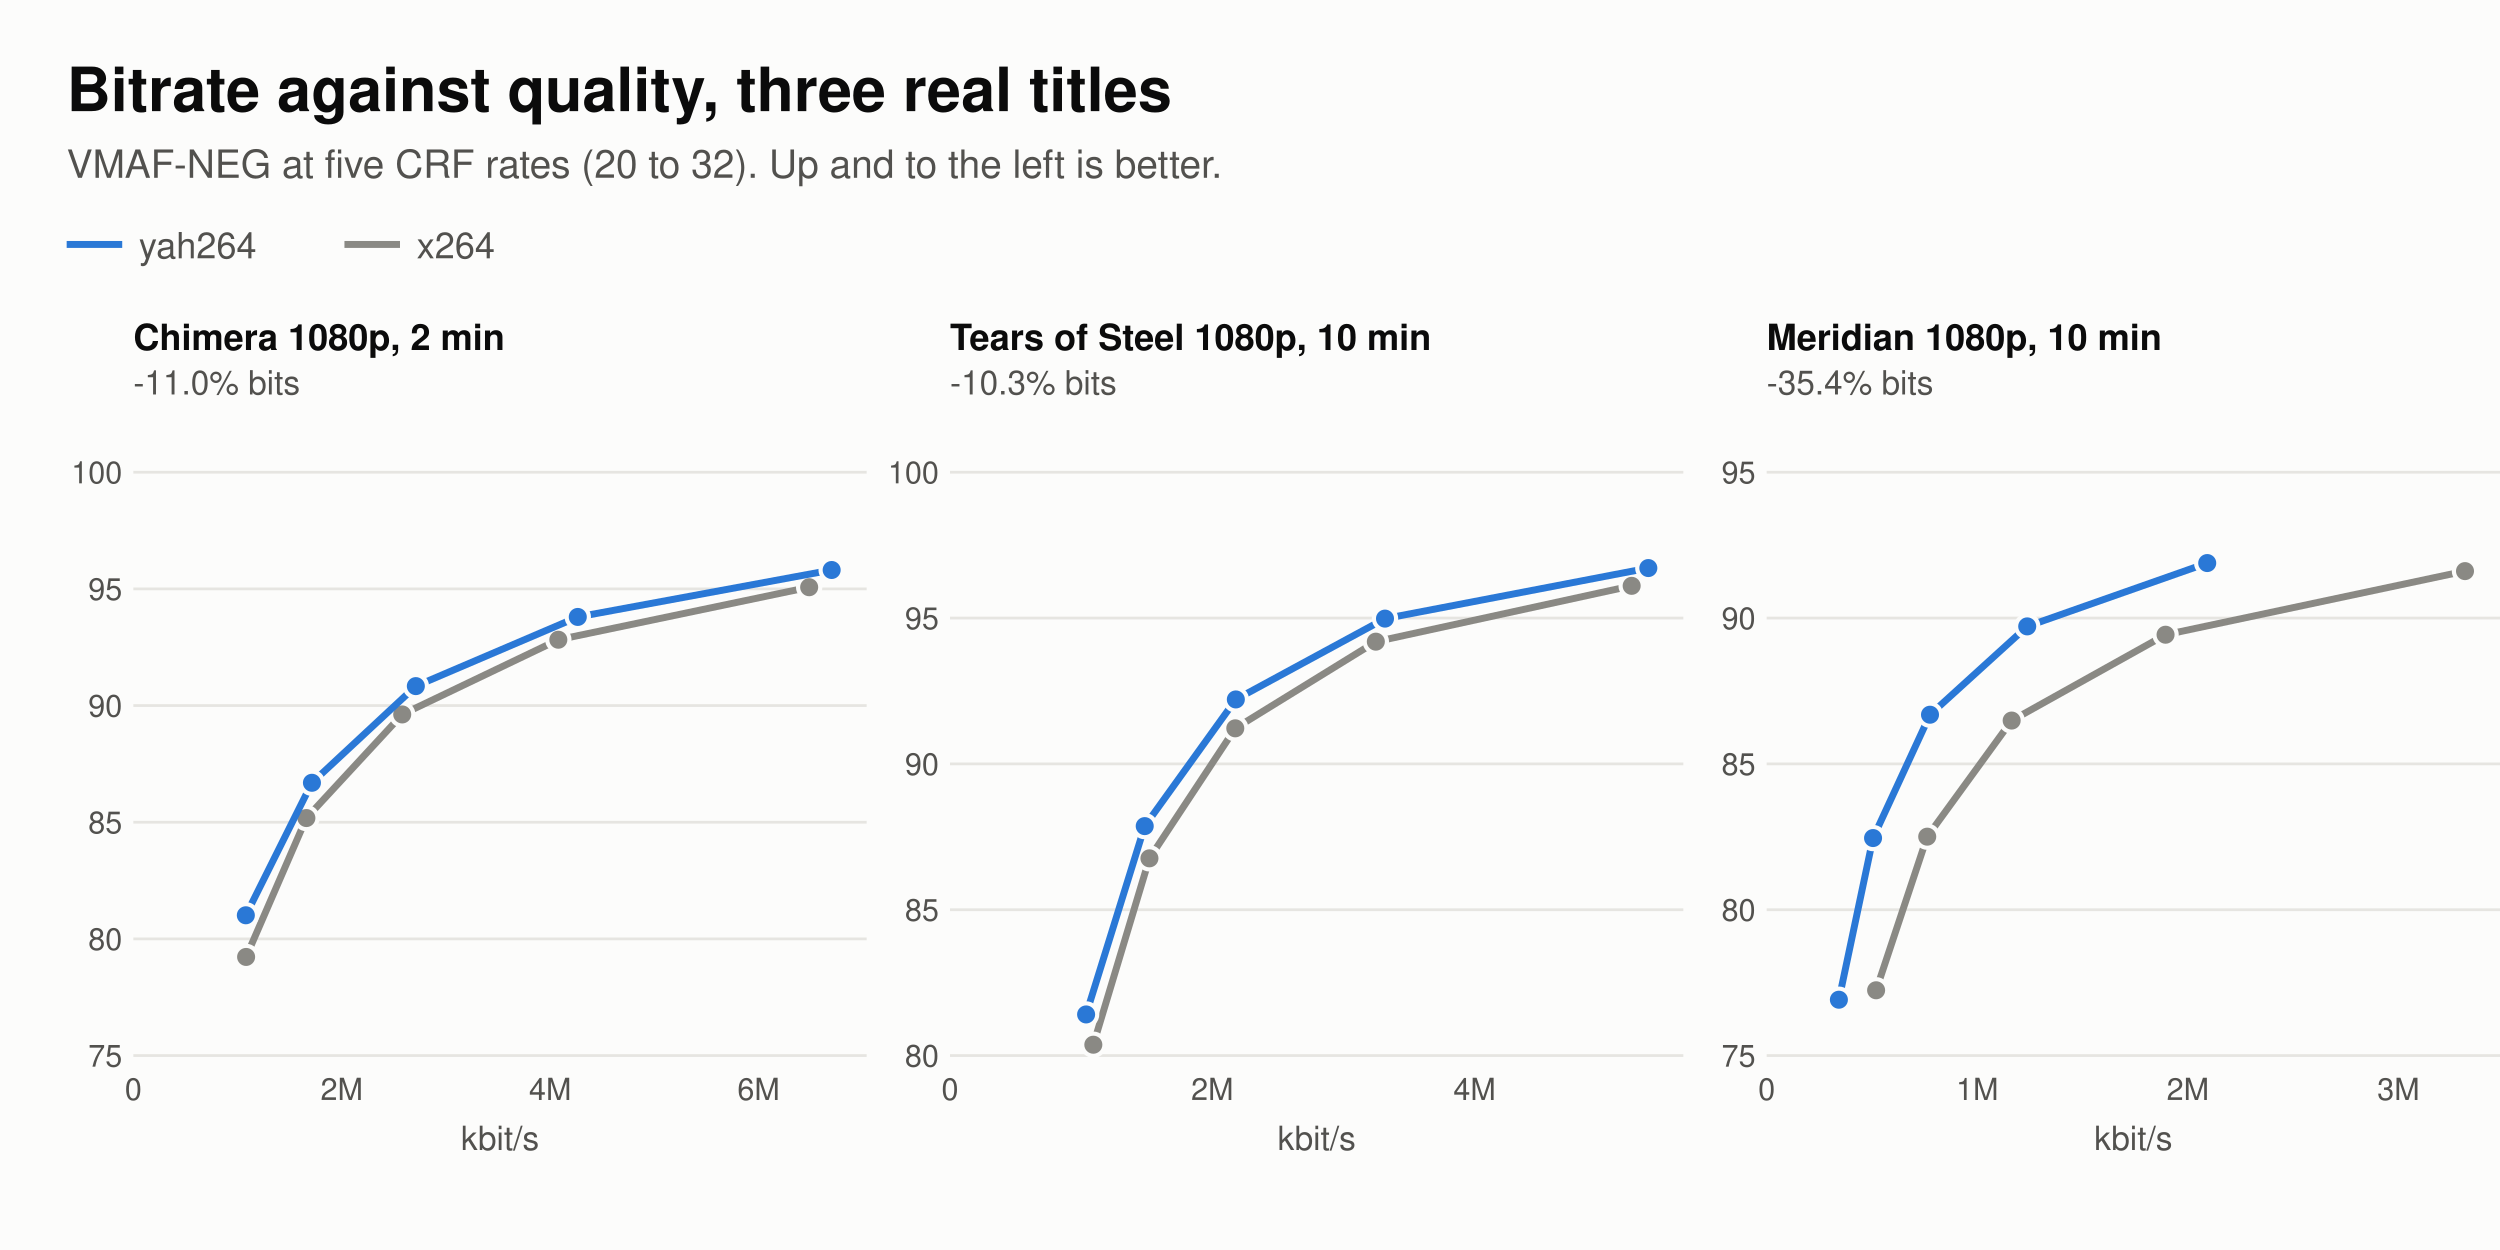
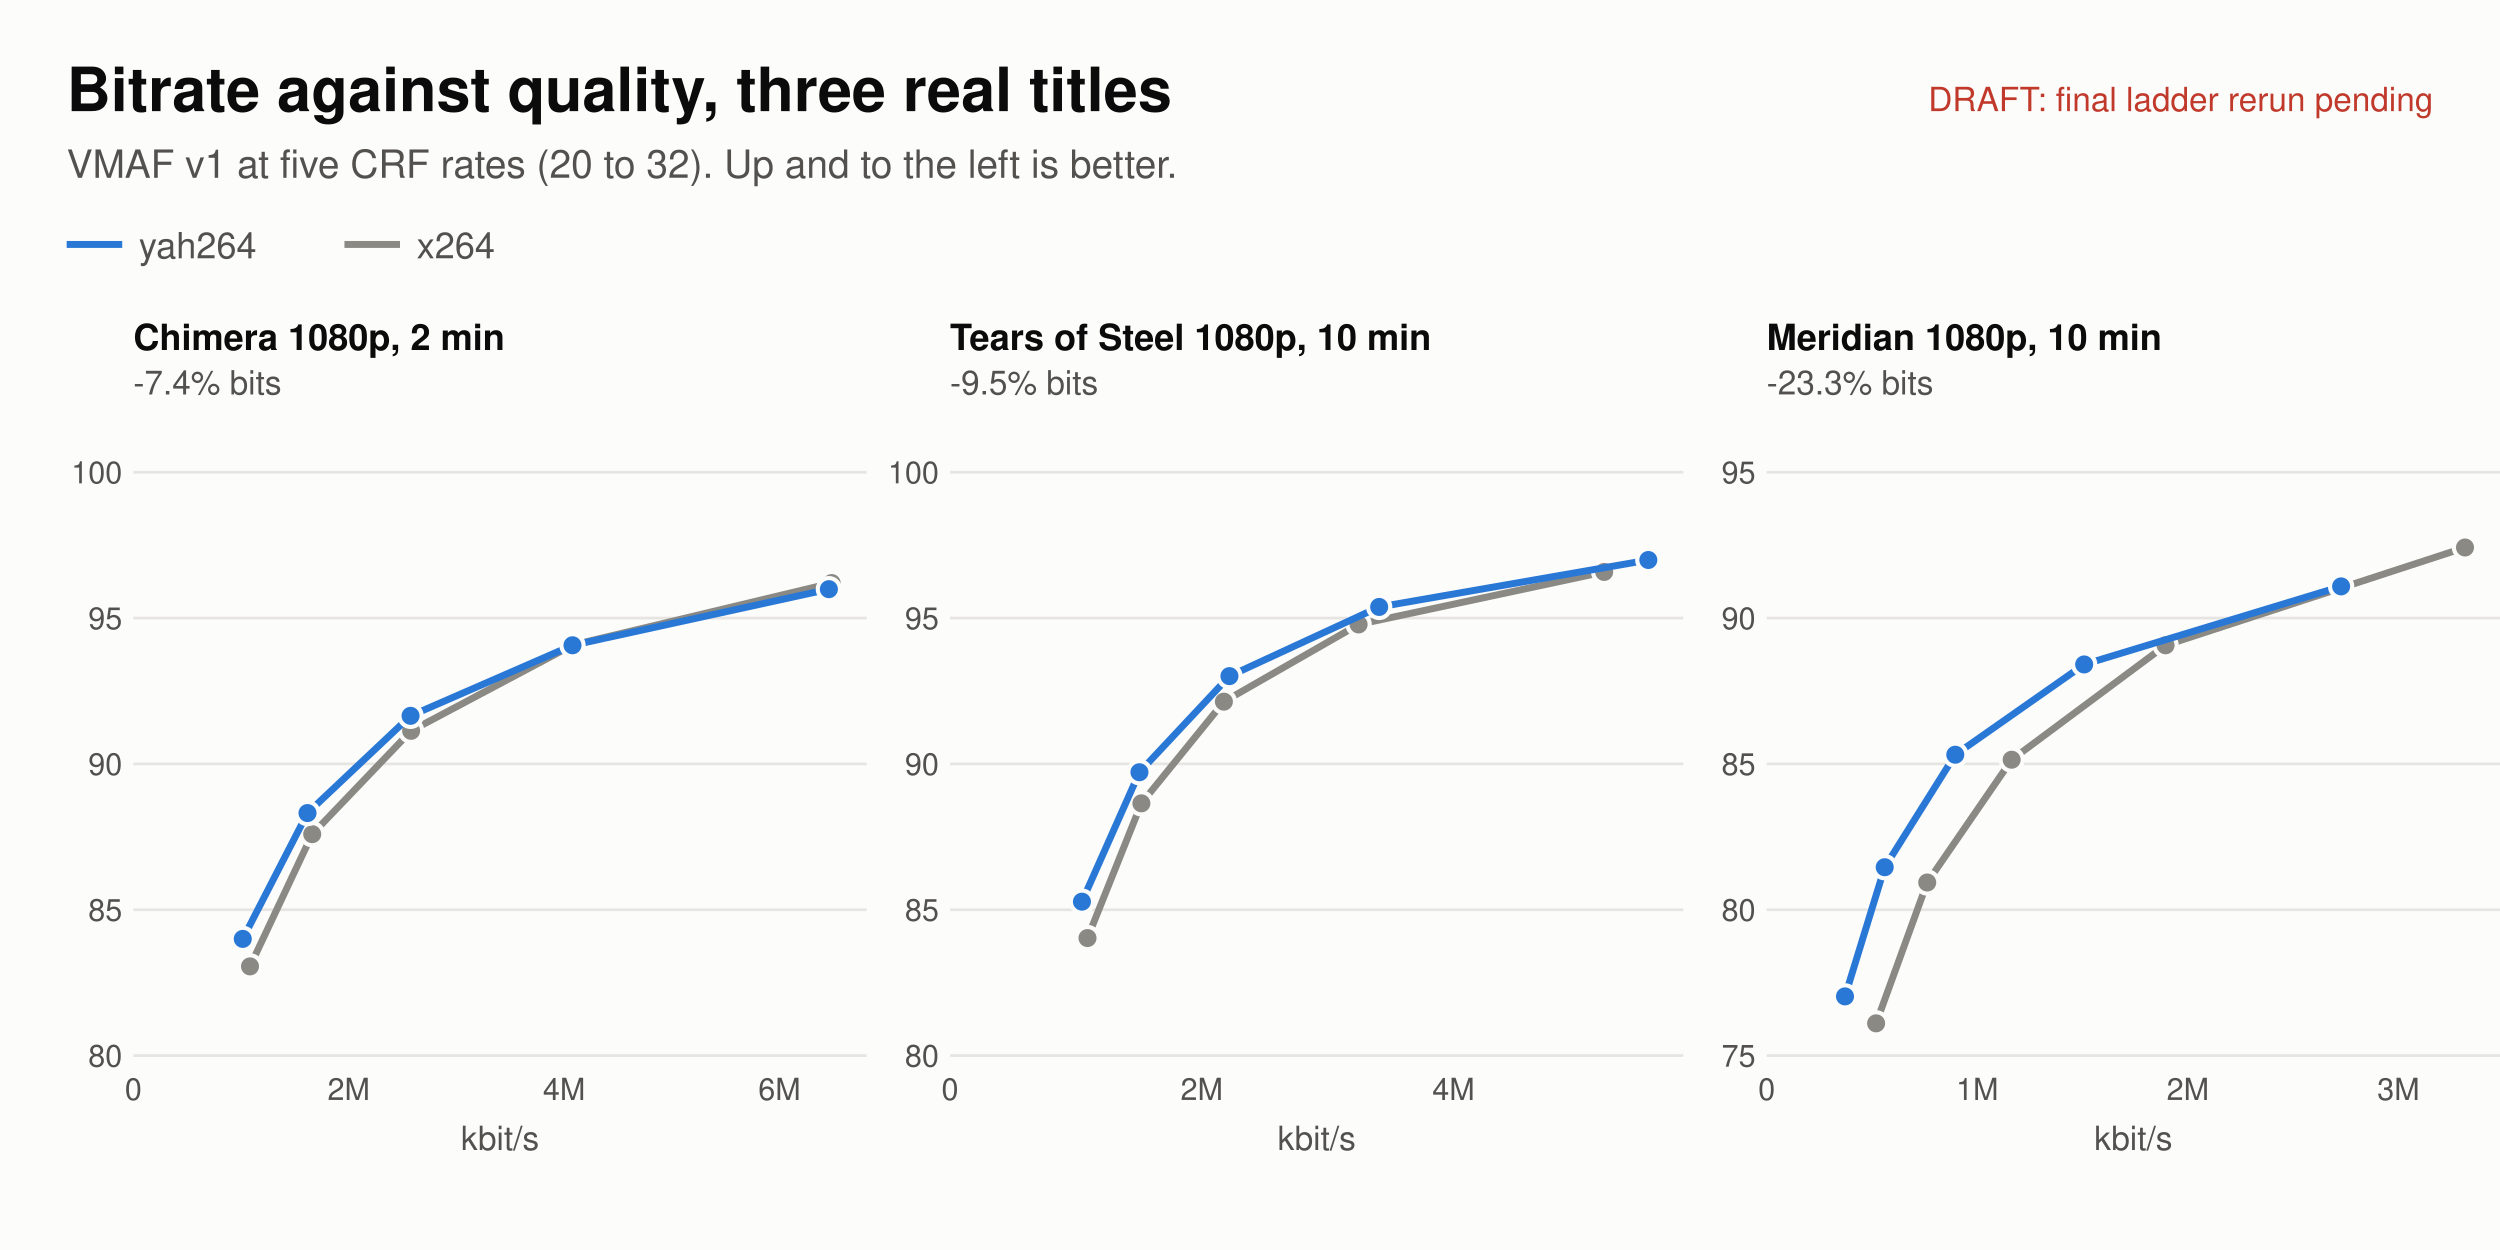
<svg xmlns="http://www.w3.org/2000/svg" width="900" height="450" viewBox="0 0 900 450">
  <rect width="100%" height="100%" fill="#fcfcfb" />
  <text x="24" y="40" font-family="-apple-system,Helvetica,Arial,sans-serif" font-size="22" fill="#0b0b0b" text-anchor="start" font-weight="600">Bitrate against quality, three real titles</text>
-   <text x="24" y="64" font-family="-apple-system,Helvetica,Arial,sans-serif" font-size="14" fill="#52514e" text-anchor="start" font-weight="normal">VMAF-NEG at five CRF rates (20 to 32). Up and to the left is better.</text>
+   <text x="24" y="64" font-family="-apple-system,Helvetica,Arial,sans-serif" font-size="14" fill="#52514e" text-anchor="start" font-weight="normal">VMAF v1 at five CRF rates (20 to 32). Up and to the left is better.</text>
+   <text x="876" y="40" font-family="-apple-system,Helvetica,Arial,sans-serif" font-size="12" fill="#c0392b" text-anchor="end" font-weight="normal">DRAFT: final ladder rerun pending</text>
  <line x1="24" y1="88" x2="44" y2="88" stroke="#2a78d6" stroke-width="2.5" />
  <text x="50" y="93" font-family="-apple-system,Helvetica,Arial,sans-serif" font-size="13" fill="#52514e" text-anchor="start" font-weight="normal">yah264</text>
  <line x1="124" y1="88" x2="144" y2="88" stroke="#8a8984" stroke-width="2.5" />
  <text x="150" y="93" font-family="-apple-system,Helvetica,Arial,sans-serif" font-size="13" fill="#52514e" text-anchor="start" font-weight="normal">x264</text>
  <text x="48.0" y="126" font-family="-apple-system,Helvetica,Arial,sans-serif" font-size="13" fill="#0b0b0b" text-anchor="start" font-weight="600">Chimera 1080p, 2 min</text>
-   <text x="48.0" y="142" font-family="-apple-system,Helvetica,Arial,sans-serif" font-size="12" fill="#52514e" text-anchor="start" font-weight="normal">-11.0% bits</text>
+   <text x="48.0" y="142" font-family="-apple-system,Helvetica,Arial,sans-serif" font-size="12" fill="#52514e" text-anchor="start" font-weight="normal">-7.4% bits</text>
  <line x1="48.0" y1="380.0" x2="312.0" y2="380.0" stroke="#e6e5e1" />
-   <text x="44.0" y="384.0" font-family="-apple-system,Helvetica,Arial,sans-serif" font-size="11" fill="#52514e" text-anchor="end" font-weight="normal">75</text>
-   <line x1="48.0" y1="338.0" x2="312.0" y2="338.0" stroke="#e6e5e1" />
-   <text x="44.0" y="342.0" font-family="-apple-system,Helvetica,Arial,sans-serif" font-size="11" fill="#52514e" text-anchor="end" font-weight="normal">80</text>
-   <line x1="48.0" y1="296.0" x2="312.0" y2="296.0" stroke="#e6e5e1" />
-   <text x="44.0" y="300.0" font-family="-apple-system,Helvetica,Arial,sans-serif" font-size="11" fill="#52514e" text-anchor="end" font-weight="normal">85</text>
-   <line x1="48.0" y1="254.0" x2="312.0" y2="254.0" stroke="#e6e5e1" />
-   <text x="44.0" y="258.0" font-family="-apple-system,Helvetica,Arial,sans-serif" font-size="11" fill="#52514e" text-anchor="end" font-weight="normal">90</text>
-   <line x1="48.0" y1="212.0" x2="312.0" y2="212.0" stroke="#e6e5e1" />
-   <text x="44.0" y="216.0" font-family="-apple-system,Helvetica,Arial,sans-serif" font-size="11" fill="#52514e" text-anchor="end" font-weight="normal">95</text>
+   <text x="44.0" y="384.0" font-family="-apple-system,Helvetica,Arial,sans-serif" font-size="11" fill="#52514e" text-anchor="end" font-weight="normal">80</text>
+   <line x1="48.0" y1="327.5" x2="312.0" y2="327.5" stroke="#e6e5e1" />
+   <text x="44.0" y="331.5" font-family="-apple-system,Helvetica,Arial,sans-serif" font-size="11" fill="#52514e" text-anchor="end" font-weight="normal">85</text>
+   <line x1="48.0" y1="275.0" x2="312.0" y2="275.0" stroke="#e6e5e1" />
+   <text x="44.0" y="279.0" font-family="-apple-system,Helvetica,Arial,sans-serif" font-size="11" fill="#52514e" text-anchor="end" font-weight="normal">90</text>
+   <line x1="48.0" y1="222.5" x2="312.0" y2="222.5" stroke="#e6e5e1" />
+   <text x="44.0" y="226.5" font-family="-apple-system,Helvetica,Arial,sans-serif" font-size="11" fill="#52514e" text-anchor="end" font-weight="normal">95</text>
  <line x1="48.0" y1="170.0" x2="312.0" y2="170.0" stroke="#e6e5e1" />
  <text x="44.0" y="174.0" font-family="-apple-system,Helvetica,Arial,sans-serif" font-size="11" fill="#52514e" text-anchor="end" font-weight="normal">100</text>
  <text x="48.0" y="396" font-family="-apple-system,Helvetica,Arial,sans-serif" font-size="11" fill="#52514e" text-anchor="middle" font-weight="normal">0</text>
-   <text x="123.03" y="396" font-family="-apple-system,Helvetica,Arial,sans-serif" font-size="11" fill="#52514e" text-anchor="middle" font-weight="normal">2M</text>
-   <text x="198.06" y="396" font-family="-apple-system,Helvetica,Arial,sans-serif" font-size="11" fill="#52514e" text-anchor="middle" font-weight="normal">4M</text>
-   <text x="273.089" y="396" font-family="-apple-system,Helvetica,Arial,sans-serif" font-size="11" fill="#52514e" text-anchor="middle" font-weight="normal">6M</text>
+   <text x="125.537" y="396" font-family="-apple-system,Helvetica,Arial,sans-serif" font-size="11" fill="#52514e" text-anchor="middle" font-weight="normal">2M</text>
+   <text x="203.073" y="396" font-family="-apple-system,Helvetica,Arial,sans-serif" font-size="11" fill="#52514e" text-anchor="middle" font-weight="normal">4M</text>
+   <text x="280.61" y="396" font-family="-apple-system,Helvetica,Arial,sans-serif" font-size="11" fill="#52514e" text-anchor="middle" font-weight="normal">6M</text>
  <text x="180.0" y="414" font-family="-apple-system,Helvetica,Arial,sans-serif" font-size="12" fill="#52514e" text-anchor="middle" font-weight="normal">kbit/s</text>
-   <polyline fill="none" stroke="#8a8984" stroke-width="2.5" points="88.6,344.5 110.3,294.5 144.8,257.2 201.0,230.3 291.3,211.4" />
-   <circle cx="88.6" cy="344.5" r="4" fill="#8a8984" stroke="#fcfcfb" stroke-width="1.5" />
-   <circle cx="110.3" cy="294.5" r="4" fill="#8a8984" stroke="#fcfcfb" stroke-width="1.5" />
-   <circle cx="144.8" cy="257.2" r="4" fill="#8a8984" stroke="#fcfcfb" stroke-width="1.5" />
-   <circle cx="201.0" cy="230.3" r="4" fill="#8a8984" stroke="#fcfcfb" stroke-width="1.5" />
-   <circle cx="291.3" cy="211.4" r="4" fill="#8a8984" stroke="#fcfcfb" stroke-width="1.5" />
-   <polyline fill="none" stroke="#2a78d6" stroke-width="2.5" points="88.5,329.5 112.3,281.8 149.7,247.0 208.0,222.1 299.4,205.2" />
-   <circle cx="88.5" cy="329.5" r="4" fill="#2a78d6" stroke="#fcfcfb" stroke-width="1.5" />
-   <circle cx="112.3" cy="281.8" r="4" fill="#2a78d6" stroke="#fcfcfb" stroke-width="1.5" />
-   <circle cx="149.7" cy="247.0" r="4" fill="#2a78d6" stroke="#fcfcfb" stroke-width="1.5" />
-   <circle cx="208.0" cy="222.1" r="4" fill="#2a78d6" stroke="#fcfcfb" stroke-width="1.5" />
-   <circle cx="299.4" cy="205.2" r="4" fill="#2a78d6" stroke="#fcfcfb" stroke-width="1.5" />
+   <polyline fill="none" stroke="#8a8984" stroke-width="2.5" points="90.0,347.9 112.4,300.3 148.0,263.1 206.2,232.2 299.4,209.9" />
+   <circle cx="90.0" cy="347.9" r="4" fill="#8a8984" stroke="#fcfcfb" stroke-width="1.5" />
+   <circle cx="112.4" cy="300.3" r="4" fill="#8a8984" stroke="#fcfcfb" stroke-width="1.5" />
+   <circle cx="148.0" cy="263.1" r="4" fill="#8a8984" stroke="#fcfcfb" stroke-width="1.5" />
+   <circle cx="206.2" cy="232.2" r="4" fill="#8a8984" stroke="#fcfcfb" stroke-width="1.5" />
+   <circle cx="299.4" cy="209.9" r="4" fill="#8a8984" stroke="#fcfcfb" stroke-width="1.5" />
+   <polyline fill="none" stroke="#2a78d6" stroke-width="2.5" points="87.4,338.0 110.7,292.7 147.8,257.7 206.1,232.3 298.4,212.1" />
+   <circle cx="87.4" cy="338.0" r="4" fill="#2a78d6" stroke="#fcfcfb" stroke-width="1.5" />
+   <circle cx="110.7" cy="292.7" r="4" fill="#2a78d6" stroke="#fcfcfb" stroke-width="1.5" />
+   <circle cx="147.8" cy="257.7" r="4" fill="#2a78d6" stroke="#fcfcfb" stroke-width="1.5" />
+   <circle cx="206.1" cy="232.3" r="4" fill="#2a78d6" stroke="#fcfcfb" stroke-width="1.5" />
+   <circle cx="298.4" cy="212.1" r="4" fill="#2a78d6" stroke="#fcfcfb" stroke-width="1.5" />
  <text x="342.0" y="126" font-family="-apple-system,Helvetica,Arial,sans-serif" font-size="13" fill="#0b0b0b" text-anchor="start" font-weight="600">Tears of Steel 1080p, 10 min</text>
-   <text x="342.0" y="142" font-family="-apple-system,Helvetica,Arial,sans-serif" font-size="12" fill="#52514e" text-anchor="start" font-weight="normal">-10.3% bits</text>
+   <text x="342.0" y="142" font-family="-apple-system,Helvetica,Arial,sans-serif" font-size="12" fill="#52514e" text-anchor="start" font-weight="normal">-9.5% bits</text>
  <line x1="342.0" y1="380.0" x2="606.0" y2="380.0" stroke="#e6e5e1" />
  <text x="338.0" y="384.0" font-family="-apple-system,Helvetica,Arial,sans-serif" font-size="11" fill="#52514e" text-anchor="end" font-weight="normal">80</text>
  <line x1="342.0" y1="327.5" x2="606.0" y2="327.5" stroke="#e6e5e1" />
  <text x="338.0" y="331.5" font-family="-apple-system,Helvetica,Arial,sans-serif" font-size="11" fill="#52514e" text-anchor="end" font-weight="normal">85</text>
  <line x1="342.0" y1="275.0" x2="606.0" y2="275.0" stroke="#e6e5e1" />
  <text x="338.0" y="279.0" font-family="-apple-system,Helvetica,Arial,sans-serif" font-size="11" fill="#52514e" text-anchor="end" font-weight="normal">90</text>
  <line x1="342.0" y1="222.5" x2="606.0" y2="222.5" stroke="#e6e5e1" />
  <text x="338.0" y="226.5" font-family="-apple-system,Helvetica,Arial,sans-serif" font-size="11" fill="#52514e" text-anchor="end" font-weight="normal">95</text>
  <line x1="342.0" y1="170.0" x2="606.0" y2="170.0" stroke="#e6e5e1" />
  <text x="338.0" y="174.0" font-family="-apple-system,Helvetica,Arial,sans-serif" font-size="11" fill="#52514e" text-anchor="end" font-weight="normal">100</text>
  <text x="342.0" y="396" font-family="-apple-system,Helvetica,Arial,sans-serif" font-size="11" fill="#52514e" text-anchor="middle" font-weight="normal">0</text>
-   <text x="436.425" y="396" font-family="-apple-system,Helvetica,Arial,sans-serif" font-size="11" fill="#52514e" text-anchor="middle" font-weight="normal">2M</text>
-   <text x="530.851" y="396" font-family="-apple-system,Helvetica,Arial,sans-serif" font-size="11" fill="#52514e" text-anchor="middle" font-weight="normal">4M</text>
+   <text x="432.631" y="396" font-family="-apple-system,Helvetica,Arial,sans-serif" font-size="11" fill="#52514e" text-anchor="middle" font-weight="normal">2M</text>
+   <text x="523.261" y="396" font-family="-apple-system,Helvetica,Arial,sans-serif" font-size="11" fill="#52514e" text-anchor="middle" font-weight="normal">4M</text>
  <text x="474.0" y="414" font-family="-apple-system,Helvetica,Arial,sans-serif" font-size="12" fill="#52514e" text-anchor="middle" font-weight="normal">kbit/s</text>
-   <polyline fill="none" stroke="#8a8984" stroke-width="2.5" points="393.6,376.1 413.8,309.0 444.7,262.2 495.3,231.0 587.4,210.9" />
-   <circle cx="393.6" cy="376.1" r="4" fill="#8a8984" stroke="#fcfcfb" stroke-width="1.5" />
-   <circle cx="413.8" cy="309.0" r="4" fill="#8a8984" stroke="#fcfcfb" stroke-width="1.5" />
-   <circle cx="444.7" cy="262.2" r="4" fill="#8a8984" stroke="#fcfcfb" stroke-width="1.5" />
-   <circle cx="495.3" cy="231.0" r="4" fill="#8a8984" stroke="#fcfcfb" stroke-width="1.5" />
-   <circle cx="587.4" cy="210.9" r="4" fill="#8a8984" stroke="#fcfcfb" stroke-width="1.5" />
-   <polyline fill="none" stroke="#2a78d6" stroke-width="2.5" points="391.0,365.2 412.1,297.4 444.9,251.8 498.6,222.7 593.4,204.5" />
-   <circle cx="391.0" cy="365.2" r="4" fill="#2a78d6" stroke="#fcfcfb" stroke-width="1.5" />
-   <circle cx="412.1" cy="297.4" r="4" fill="#2a78d6" stroke="#fcfcfb" stroke-width="1.5" />
-   <circle cx="444.9" cy="251.8" r="4" fill="#2a78d6" stroke="#fcfcfb" stroke-width="1.5" />
-   <circle cx="498.6" cy="222.7" r="4" fill="#2a78d6" stroke="#fcfcfb" stroke-width="1.5" />
-   <circle cx="593.4" cy="204.5" r="4" fill="#2a78d6" stroke="#fcfcfb" stroke-width="1.5" />
+   <polyline fill="none" stroke="#8a8984" stroke-width="2.5" points="391.5,337.7 410.9,289.2 440.6,252.6 489.1,224.8 577.5,205.9" />
+   <circle cx="391.5" cy="337.7" r="4" fill="#8a8984" stroke="#fcfcfb" stroke-width="1.5" />
+   <circle cx="410.9" cy="289.2" r="4" fill="#8a8984" stroke="#fcfcfb" stroke-width="1.5" />
+   <circle cx="440.6" cy="252.6" r="4" fill="#8a8984" stroke="#fcfcfb" stroke-width="1.5" />
+   <circle cx="489.1" cy="224.8" r="4" fill="#8a8984" stroke="#fcfcfb" stroke-width="1.5" />
+   <circle cx="577.5" cy="205.9" r="4" fill="#8a8984" stroke="#fcfcfb" stroke-width="1.5" />
+   <polyline fill="none" stroke="#2a78d6" stroke-width="2.5" points="389.5,324.6 410.2,278.0 442.6,243.4 496.5,218.5 593.4,201.6" />
+   <circle cx="389.5" cy="324.6" r="4" fill="#2a78d6" stroke="#fcfcfb" stroke-width="1.5" />
+   <circle cx="410.2" cy="278.0" r="4" fill="#2a78d6" stroke="#fcfcfb" stroke-width="1.5" />
+   <circle cx="442.6" cy="243.4" r="4" fill="#2a78d6" stroke="#fcfcfb" stroke-width="1.5" />
+   <circle cx="496.5" cy="218.5" r="4" fill="#2a78d6" stroke="#fcfcfb" stroke-width="1.5" />
+   <circle cx="593.4" cy="201.6" r="4" fill="#2a78d6" stroke="#fcfcfb" stroke-width="1.5" />
  <text x="636.0" y="126" font-family="-apple-system,Helvetica,Arial,sans-serif" font-size="13" fill="#0b0b0b" text-anchor="start" font-weight="600">Meridian 1080p, 10 min</text>
-   <text x="636.0" y="142" font-family="-apple-system,Helvetica,Arial,sans-serif" font-size="12" fill="#52514e" text-anchor="start" font-weight="normal">-35.4% bits</text>
+   <text x="636.0" y="142" font-family="-apple-system,Helvetica,Arial,sans-serif" font-size="12" fill="#52514e" text-anchor="start" font-weight="normal">-23.3% bits</text>
  <line x1="636.0" y1="380.0" x2="900.0" y2="380.0" stroke="#e6e5e1" />
  <text x="632.0" y="384.0" font-family="-apple-system,Helvetica,Arial,sans-serif" font-size="11" fill="#52514e" text-anchor="end" font-weight="normal">75</text>
  <line x1="636.0" y1="327.5" x2="900.0" y2="327.5" stroke="#e6e5e1" />
  <text x="632.0" y="331.5" font-family="-apple-system,Helvetica,Arial,sans-serif" font-size="11" fill="#52514e" text-anchor="end" font-weight="normal">80</text>
  <line x1="636.0" y1="275.0" x2="900.0" y2="275.0" stroke="#e6e5e1" />
  <text x="632.0" y="279.0" font-family="-apple-system,Helvetica,Arial,sans-serif" font-size="11" fill="#52514e" text-anchor="end" font-weight="normal">85</text>
  <line x1="636.0" y1="222.5" x2="900.0" y2="222.5" stroke="#e6e5e1" />
  <text x="632.0" y="226.5" font-family="-apple-system,Helvetica,Arial,sans-serif" font-size="11" fill="#52514e" text-anchor="end" font-weight="normal">90</text>
  <line x1="636.0" y1="170.0" x2="900.0" y2="170.0" stroke="#e6e5e1" />
  <text x="632.0" y="174.0" font-family="-apple-system,Helvetica,Arial,sans-serif" font-size="11" fill="#52514e" text-anchor="end" font-weight="normal">95</text>
  <text x="636.0" y="396" font-family="-apple-system,Helvetica,Arial,sans-serif" font-size="11" fill="#52514e" text-anchor="middle" font-weight="normal">0</text>
  <text x="711.812" y="396" font-family="-apple-system,Helvetica,Arial,sans-serif" font-size="11" fill="#52514e" text-anchor="middle" font-weight="normal">1M</text>
  <text x="787.625" y="396" font-family="-apple-system,Helvetica,Arial,sans-serif" font-size="11" fill="#52514e" text-anchor="middle" font-weight="normal">2M</text>
  <text x="863.437" y="396" font-family="-apple-system,Helvetica,Arial,sans-serif" font-size="11" fill="#52514e" text-anchor="middle" font-weight="normal">3M</text>
  <text x="768.0" y="414" font-family="-apple-system,Helvetica,Arial,sans-serif" font-size="12" fill="#52514e" text-anchor="middle" font-weight="normal">kbit/s</text>
-   <polyline fill="none" stroke="#8a8984" stroke-width="2.5" points="675.4,356.5 693.8,301.2 724.2,259.4 779.6,228.5 887.4,205.6" />
-   <circle cx="675.4" cy="356.5" r="4" fill="#8a8984" stroke="#fcfcfb" stroke-width="1.5" />
-   <circle cx="693.8" cy="301.2" r="4" fill="#8a8984" stroke="#fcfcfb" stroke-width="1.5" />
-   <circle cx="724.2" cy="259.4" r="4" fill="#8a8984" stroke="#fcfcfb" stroke-width="1.5" />
-   <circle cx="779.6" cy="228.5" r="4" fill="#8a8984" stroke="#fcfcfb" stroke-width="1.5" />
-   <circle cx="887.4" cy="205.6" r="4" fill="#8a8984" stroke="#fcfcfb" stroke-width="1.5" />
-   <polyline fill="none" stroke="#2a78d6" stroke-width="2.5" points="662.0,359.9 674.3,301.7 694.8,257.3 729.8,225.5 794.6,202.7" />
-   <circle cx="662.0" cy="359.9" r="4" fill="#2a78d6" stroke="#fcfcfb" stroke-width="1.5" />
-   <circle cx="674.3" cy="301.7" r="4" fill="#2a78d6" stroke="#fcfcfb" stroke-width="1.5" />
-   <circle cx="694.8" cy="257.3" r="4" fill="#2a78d6" stroke="#fcfcfb" stroke-width="1.5" />
-   <circle cx="729.8" cy="225.5" r="4" fill="#2a78d6" stroke="#fcfcfb" stroke-width="1.5" />
-   <circle cx="794.6" cy="202.7" r="4" fill="#2a78d6" stroke="#fcfcfb" stroke-width="1.5" />
+   <polyline fill="none" stroke="#8a8984" stroke-width="2.5" points="675.4,368.4 693.8,317.7 724.2,273.5 779.6,232.3 887.4,197.1" />
+   <circle cx="675.4" cy="368.4" r="4" fill="#8a8984" stroke="#fcfcfb" stroke-width="1.5" />
+   <circle cx="693.8" cy="317.7" r="4" fill="#8a8984" stroke="#fcfcfb" stroke-width="1.5" />
+   <circle cx="724.2" cy="273.5" r="4" fill="#8a8984" stroke="#fcfcfb" stroke-width="1.5" />
+   <circle cx="779.6" cy="232.3" r="4" fill="#8a8984" stroke="#fcfcfb" stroke-width="1.5" />
+   <circle cx="887.4" cy="197.1" r="4" fill="#8a8984" stroke="#fcfcfb" stroke-width="1.5" />
+   <polyline fill="none" stroke="#2a78d6" stroke-width="2.5" points="664.2,358.7 678.5,312.2 703.9,271.7 750.3,239.2 842.8,211.1" />
+   <circle cx="664.2" cy="358.7" r="4" fill="#2a78d6" stroke="#fcfcfb" stroke-width="1.5" />
+   <circle cx="678.5" cy="312.2" r="4" fill="#2a78d6" stroke="#fcfcfb" stroke-width="1.5" />
+   <circle cx="703.9" cy="271.7" r="4" fill="#2a78d6" stroke="#fcfcfb" stroke-width="1.5" />
+   <circle cx="750.3" cy="239.2" r="4" fill="#2a78d6" stroke="#fcfcfb" stroke-width="1.5" />
+   <circle cx="842.8" cy="211.1" r="4" fill="#2a78d6" stroke="#fcfcfb" stroke-width="1.5" />
</svg>
